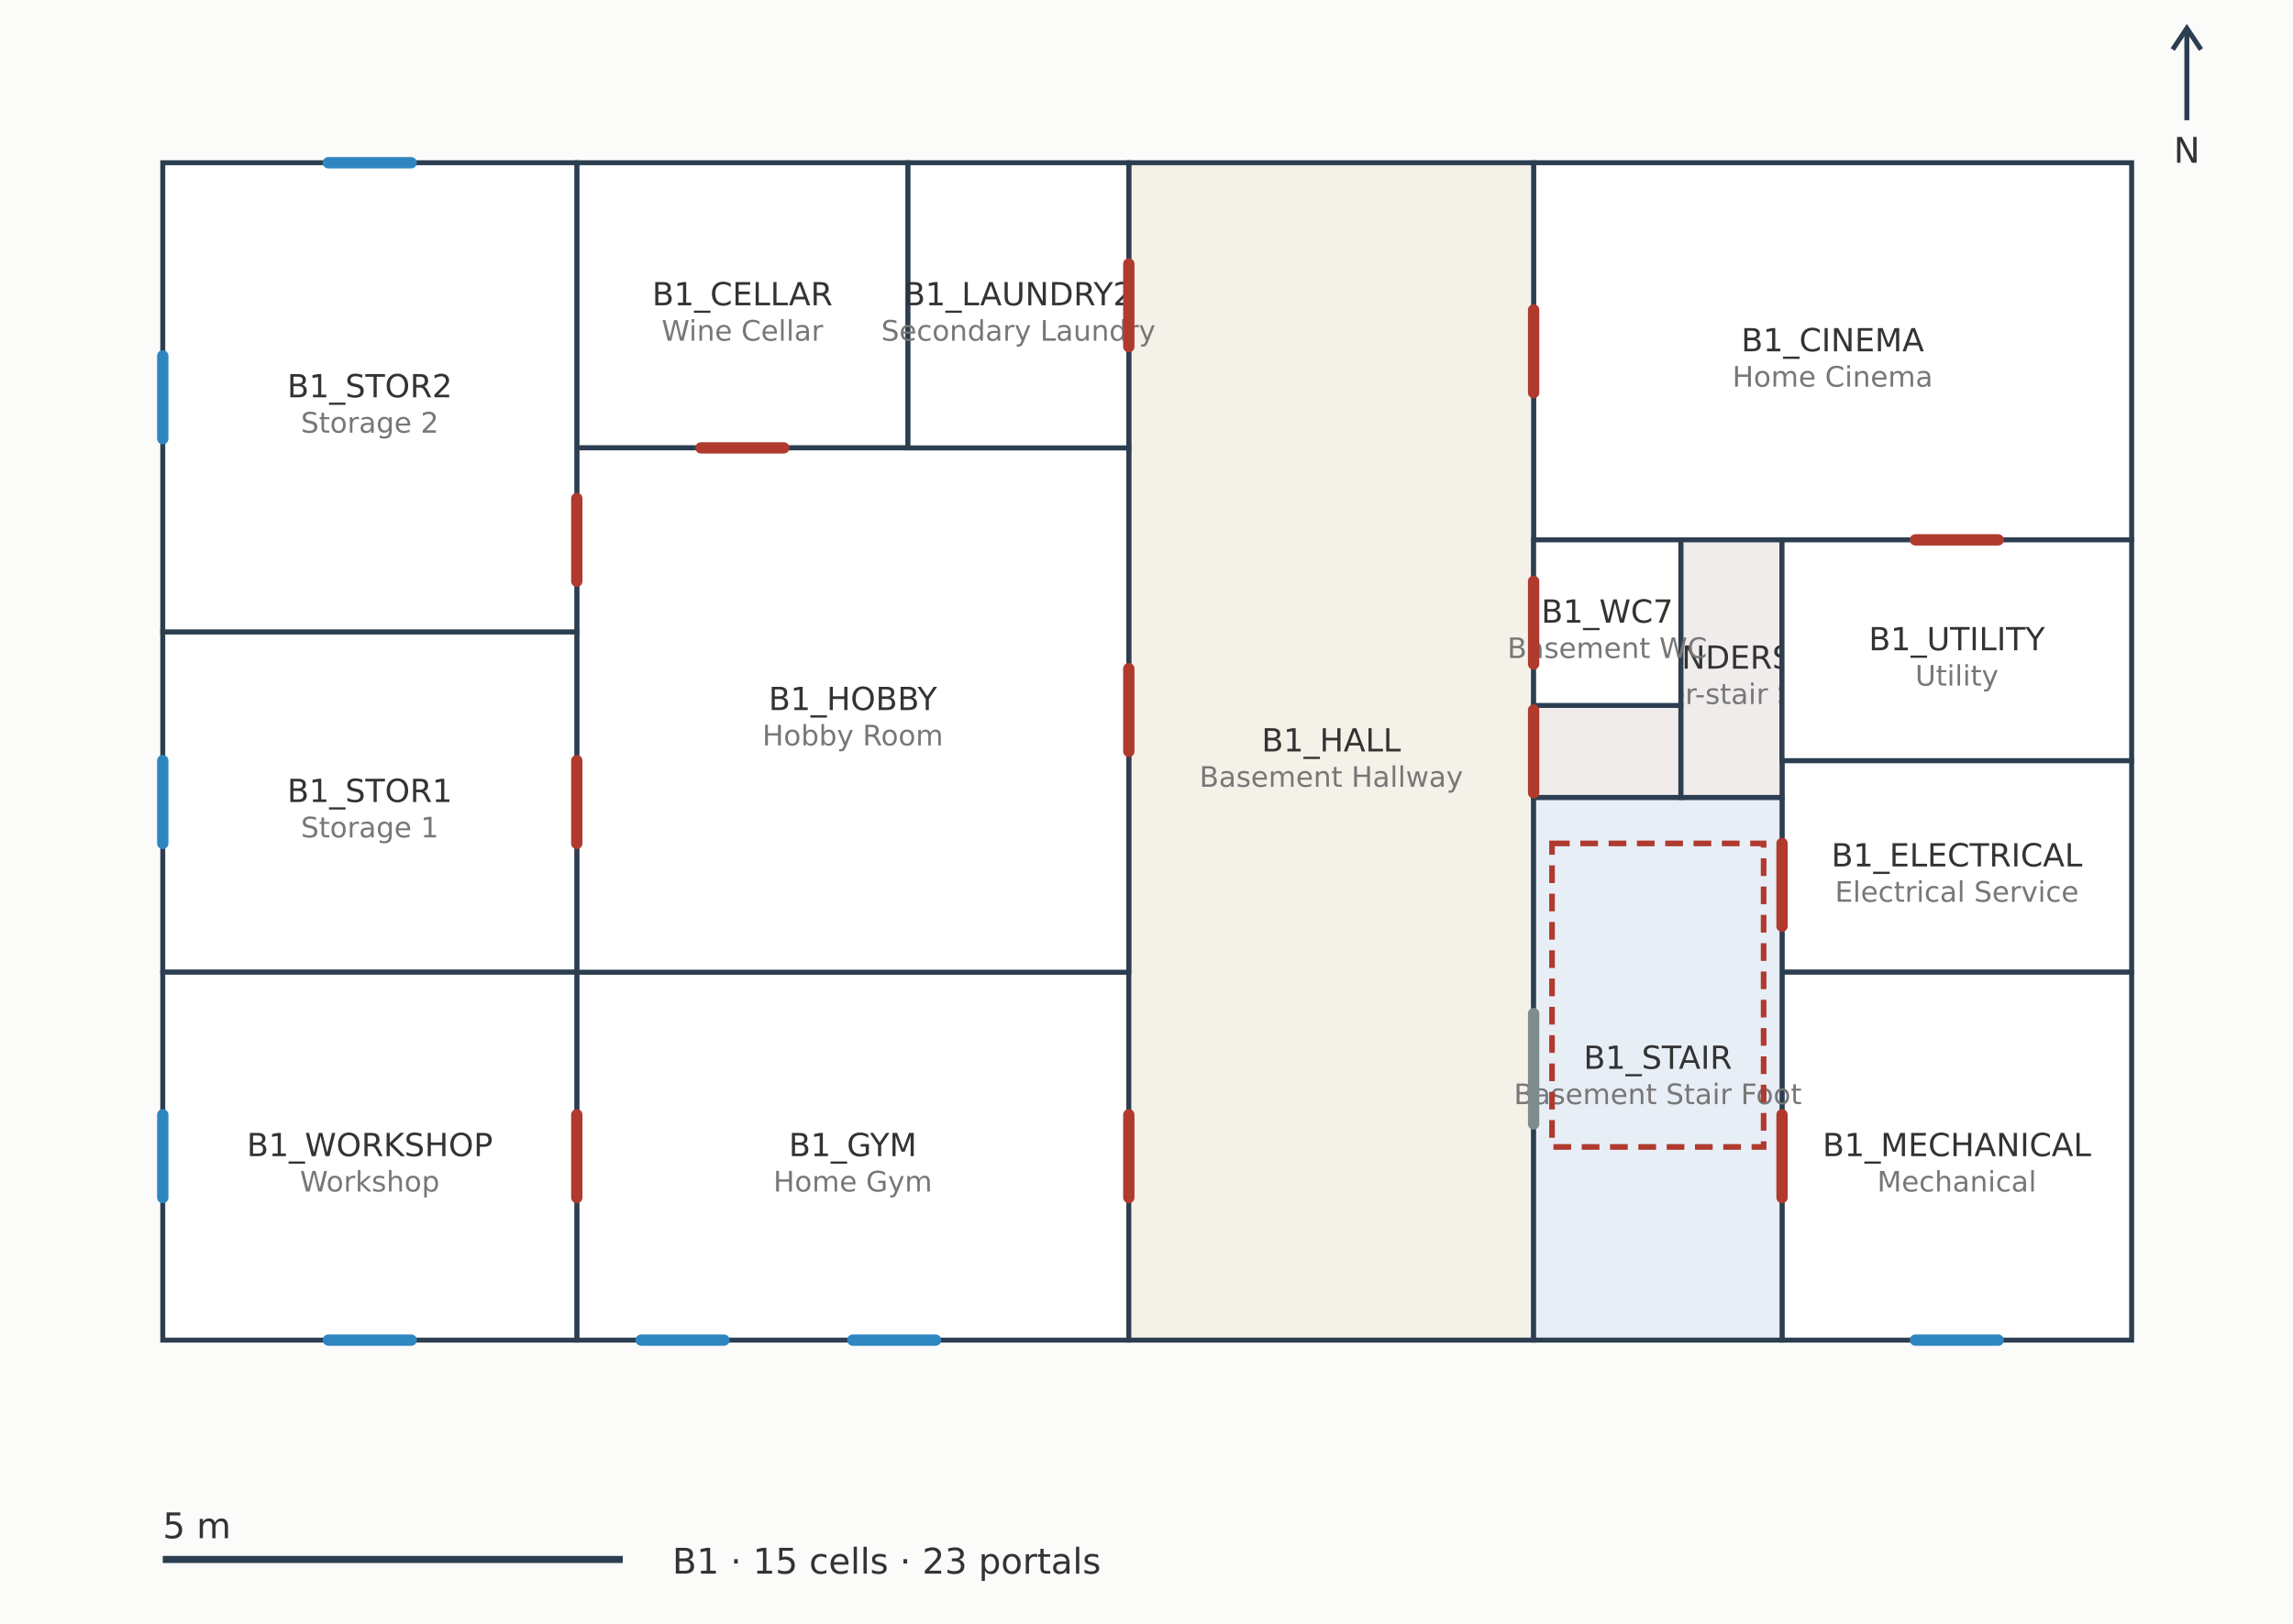
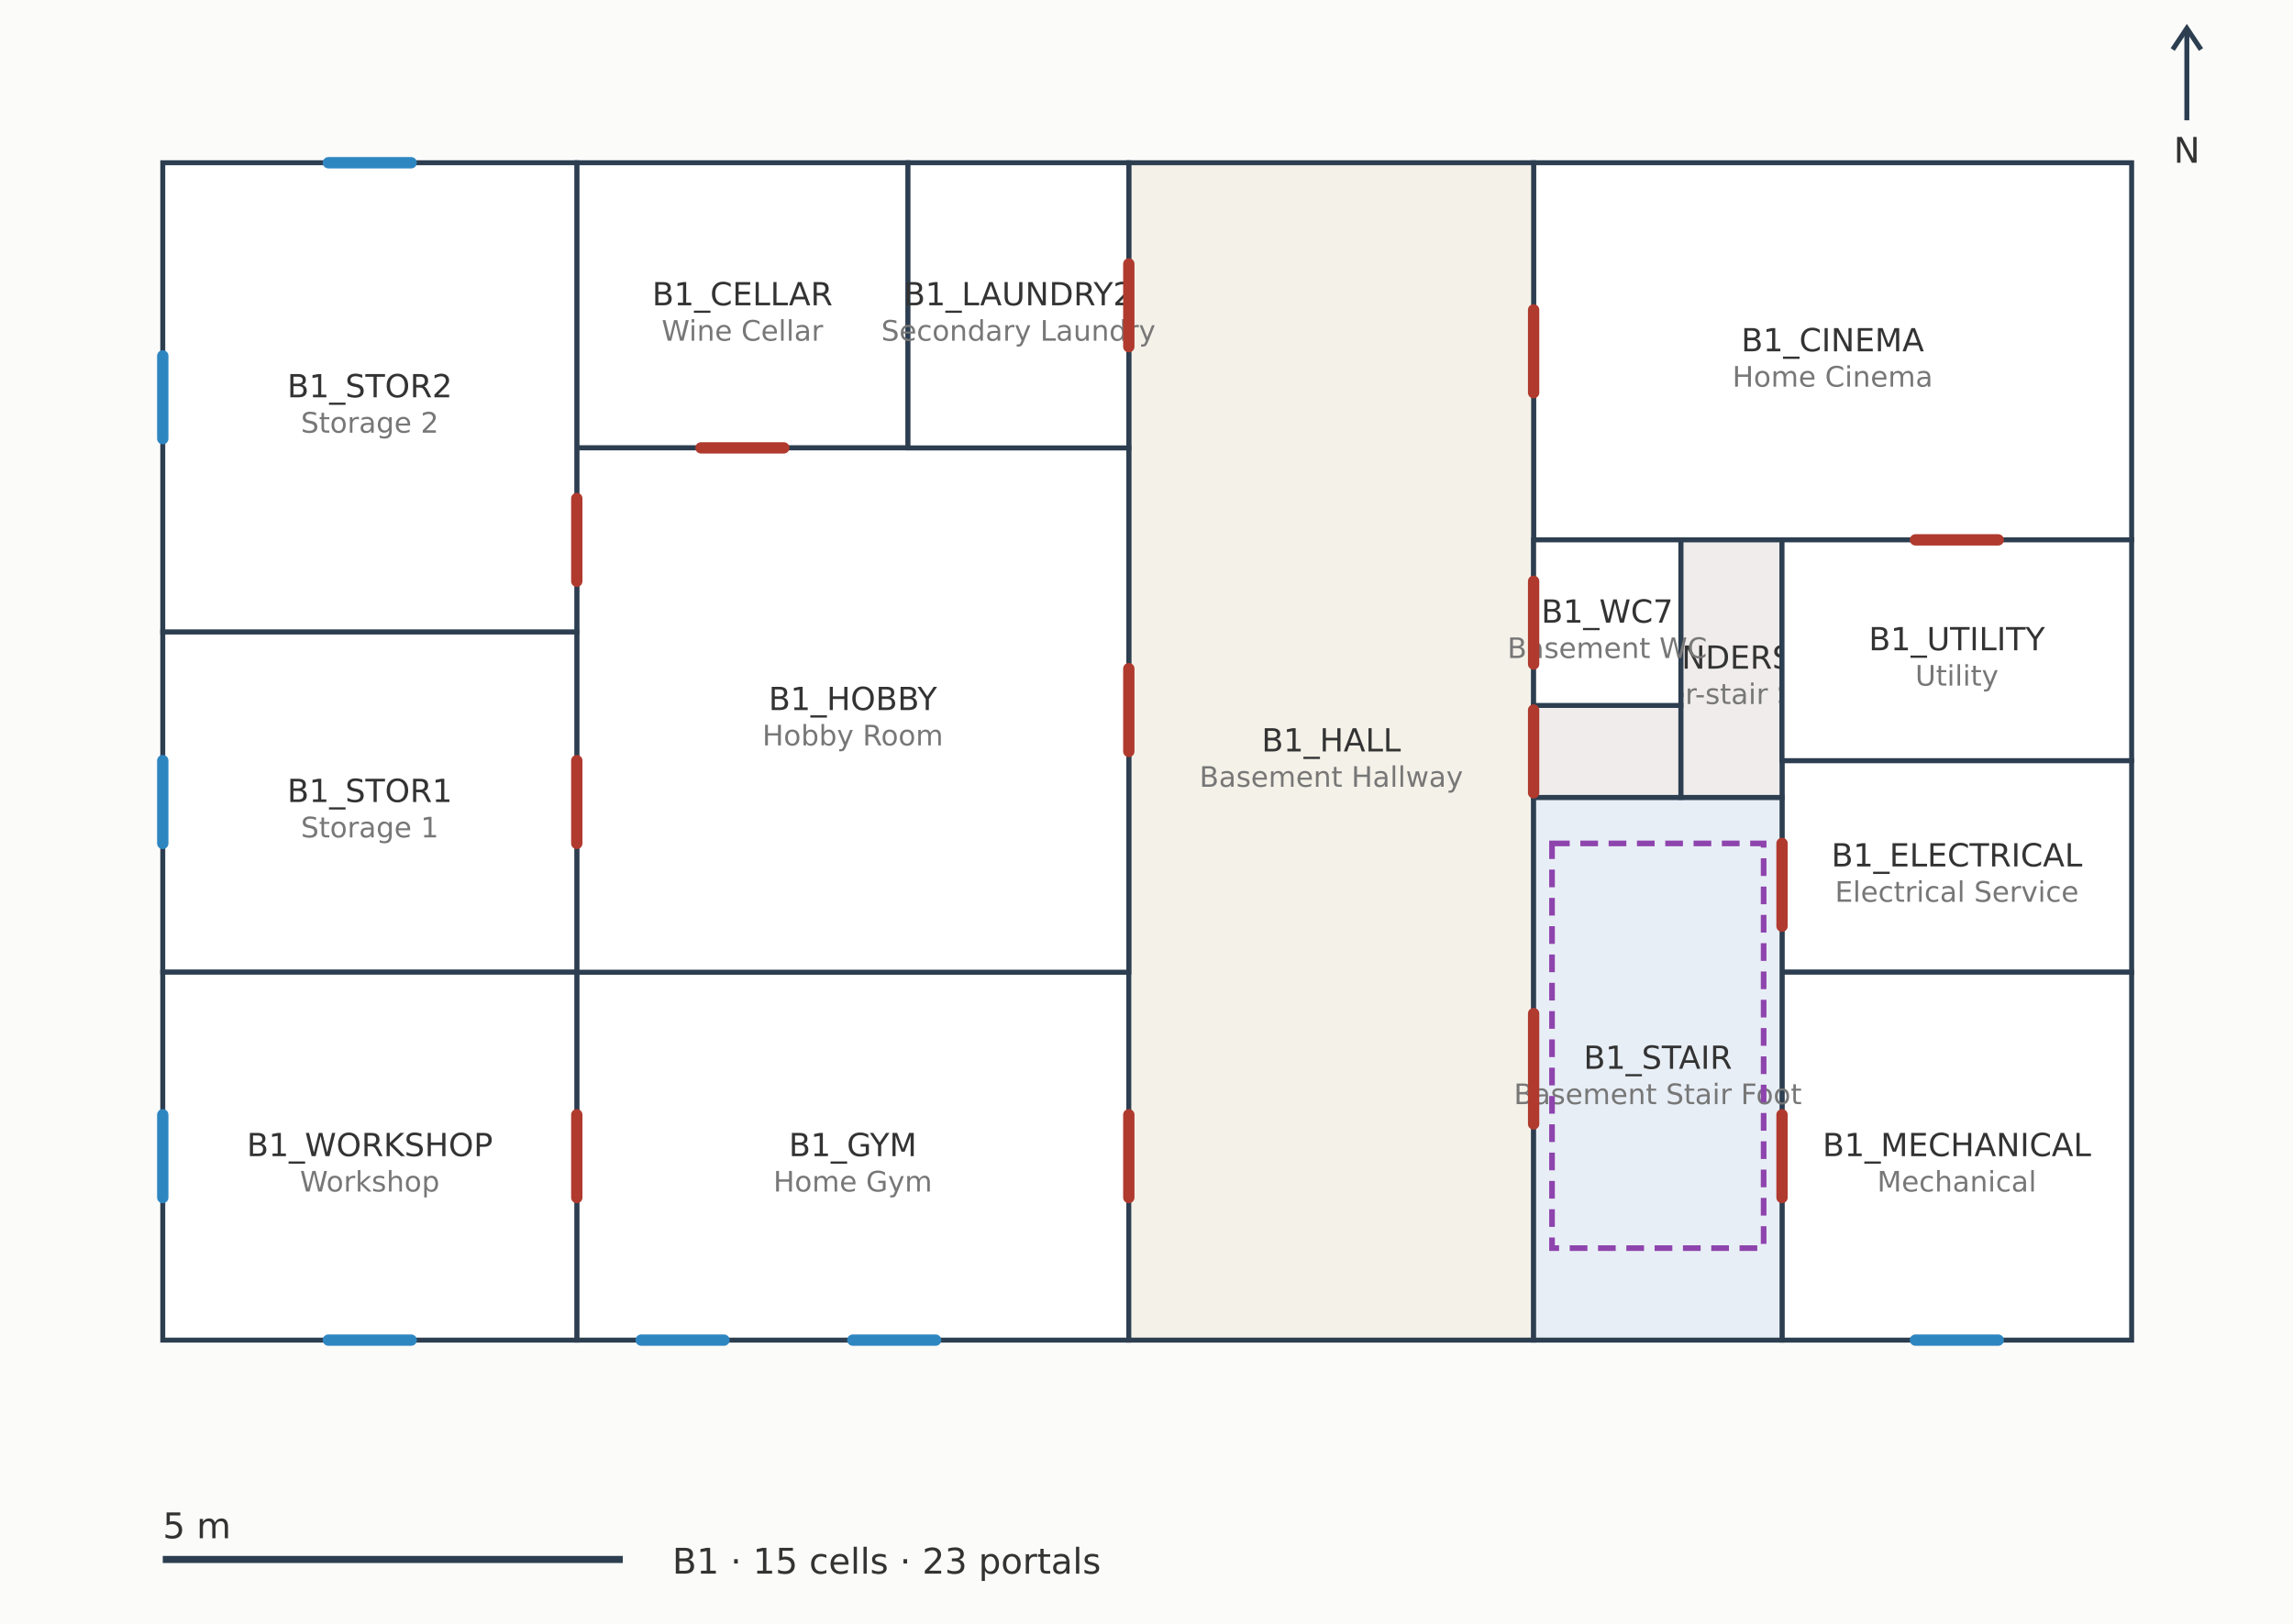
<svg xmlns="http://www.w3.org/2000/svg" width="648" height="459" viewBox="0 0 648 459" font-family="DejaVu Sans, sans-serif">
  <style>.id{font-size:9px;fill:#333}.name{font-size:8px;fill:#777}.key{font-size:10px;fill:#333}</style>
  <rect width="648" height="459" fill="#fbfbfa" />
  <rect x="163.0" y="46.0" width="93.6" height="80.6" fill="#ffffff" stroke="#2c3e50" stroke-width="1.4" />
  <text class="id" x="209.8" y="86.3" text-anchor="middle">B1_CELLAR</text>
  <text class="name" x="209.8" y="96.3" text-anchor="middle">Wine Cellar</text>
  <rect x="433.4" y="46.0" width="169.0" height="106.6" fill="#ffffff" stroke="#2c3e50" stroke-width="1.4" />
  <text class="id" x="517.9" y="99.3" text-anchor="middle">B1_CINEMA</text>
  <text class="name" x="517.9" y="109.3" text-anchor="middle">Home Cinema</text>
  <rect x="503.6" y="215.0" width="98.8" height="59.8" fill="#ffffff" stroke="#2c3e50" stroke-width="1.4" />
  <text class="id" x="553.0" y="244.9" text-anchor="middle">B1_ELECTRICAL</text>
  <text class="name" x="553.0" y="254.9" text-anchor="middle">Electrical Service</text>
  <rect x="163.0" y="274.8" width="156.0" height="104.0" fill="#ffffff" stroke="#2c3e50" stroke-width="1.4" />
  <text class="id" x="241.0" y="326.8" text-anchor="middle">B1_GYM</text>
  <text class="name" x="241.0" y="336.8" text-anchor="middle">Home Gym</text>
  <rect x="319.0" y="46.0" width="114.4" height="332.8" fill="#f4f1e8" stroke="#2c3e50" stroke-width="1.4" />
  <text class="id" x="376.2" y="212.4" text-anchor="middle">B1_HALL</text>
  <text class="name" x="376.2" y="222.4" text-anchor="middle">Basement Hallway</text>
  <rect x="163.0" y="126.6" width="156.0" height="148.2" fill="#ffffff" stroke="#2c3e50" stroke-width="1.4" />
  <text class="id" x="241.0" y="200.7" text-anchor="middle">B1_HOBBY</text>
  <text class="name" x="241.0" y="210.7" text-anchor="middle">Hobby Room</text>
  <rect x="256.6" y="46.0" width="62.4" height="80.6" fill="#ffffff" stroke="#2c3e50" stroke-width="1.4" />
  <text class="id" x="287.8" y="86.3" text-anchor="middle">B1_LAUNDRY2</text>
  <text class="name" x="287.8" y="96.3" text-anchor="middle">Secondary Laundry</text>
  <rect x="503.6" y="274.8" width="98.8" height="104.0" fill="#ffffff" stroke="#2c3e50" stroke-width="1.4" />
  <text class="id" x="553.0" y="326.8" text-anchor="middle">B1_MECHANICAL</text>
  <text class="name" x="553.0" y="336.8" text-anchor="middle">Mechanical</text>
  <rect x="433.4" y="225.4" width="70.2" height="153.4" fill="#e8eef6" stroke="#2c3e50" stroke-width="1.4" />
  <text class="id" x="468.5" y="302.1" text-anchor="middle">B1_STAIR</text>
  <text class="name" x="468.5" y="312.1" text-anchor="middle">Basement Stair Foot</text>
  <rect x="46.0" y="178.6" width="117.0" height="96.2" fill="#ffffff" stroke="#2c3e50" stroke-width="1.4" />
  <text class="id" x="104.5" y="226.7" text-anchor="middle">B1_STOR1</text>
  <text class="name" x="104.5" y="236.7" text-anchor="middle">Storage 1</text>
  <rect x="46.0" y="46.0" width="117.0" height="132.6" fill="#ffffff" stroke="#2c3e50" stroke-width="1.4" />
  <text class="id" x="104.5" y="112.3" text-anchor="middle">B1_STOR2</text>
  <text class="name" x="104.5" y="122.3" text-anchor="middle">Storage 2</text>
  <rect x="475.0" y="152.6" width="28.6" height="72.8" fill="#efeceb" stroke="#2c3e50" stroke-width="1.4" />
  <text class="id" x="489.3" y="189.0" text-anchor="middle">B1_UNDERSTAIR</text>
  <text class="name" x="489.3" y="199.0" text-anchor="middle">Under-stair Store</text>
  <rect x="433.4" y="199.4" width="41.6" height="26.0" fill="#efeceb" stroke="#2c3e50" stroke-width="1.4" />
  <rect x="503.6" y="152.6" width="98.8" height="62.4" fill="#ffffff" stroke="#2c3e50" stroke-width="1.4" />
  <text class="id" x="553.0" y="183.8" text-anchor="middle">B1_UTILITY</text>
  <text class="name" x="553.0" y="193.8" text-anchor="middle">Utility</text>
  <rect x="433.4" y="152.6" width="41.6" height="46.8" fill="#ffffff" stroke="#2c3e50" stroke-width="1.4" />
  <text class="id" x="454.2" y="176.0" text-anchor="middle">B1_WC7</text>
  <text class="name" x="454.2" y="186.0" text-anchor="middle">Basement WC</text>
  <rect x="46.0" y="274.8" width="117.0" height="104.0" fill="#ffffff" stroke="#2c3e50" stroke-width="1.4" />
  <text class="id" x="104.5" y="326.8" text-anchor="middle">B1_WORKSHOP</text>
  <text class="name" x="104.5" y="336.8" text-anchor="middle">Workshop</text>
-   <line x1="433.4" y1="286.5" x2="433.4" y2="317.7" stroke="#7f8c8d" stroke-width="3.2" stroke-linecap="round" />
+   <line x1="433.4" y1="286.5" x2="433.4" y2="317.7" stroke="#b03a2e" stroke-width="3.2" stroke-linecap="round" />
  <line x1="433.4" y1="200.7" x2="433.4" y2="224.1" stroke="#b03a2e" stroke-width="3.2" stroke-linecap="round" />
  <line x1="503.6" y1="315.1" x2="503.6" y2="338.5" stroke="#b03a2e" stroke-width="3.2" stroke-linecap="round" />
  <line x1="503.6" y1="238.4" x2="503.6" y2="261.8" stroke="#b03a2e" stroke-width="3.2" stroke-linecap="round" />
  <line x1="541.3" y1="152.6" x2="564.7" y2="152.6" stroke="#b03a2e" stroke-width="3.2" stroke-linecap="round" />
  <line x1="433.4" y1="87.6" x2="433.4" y2="111.0" stroke="#b03a2e" stroke-width="3.2" stroke-linecap="round" />
  <line x1="433.4" y1="164.3" x2="433.4" y2="187.7" stroke="#b03a2e" stroke-width="3.2" stroke-linecap="round" />
  <line x1="319.0" y1="315.1" x2="319.0" y2="338.5" stroke="#b03a2e" stroke-width="3.2" stroke-linecap="round" />
  <line x1="319.0" y1="189.0" x2="319.0" y2="212.4" stroke="#b03a2e" stroke-width="3.2" stroke-linecap="round" />
  <line x1="319.0" y1="74.6" x2="319.0" y2="98.0" stroke="#b03a2e" stroke-width="3.2" stroke-linecap="round" />
  <line x1="163.0" y1="315.1" x2="163.0" y2="338.5" stroke="#b03a2e" stroke-width="3.2" stroke-linecap="round" />
  <line x1="163.0" y1="215.0" x2="163.0" y2="238.4" stroke="#b03a2e" stroke-width="3.2" stroke-linecap="round" />
  <line x1="163.0" y1="140.9" x2="163.0" y2="164.3" stroke="#b03a2e" stroke-width="3.2" stroke-linecap="round" />
  <line x1="198.1" y1="126.6" x2="221.5" y2="126.6" stroke="#b03a2e" stroke-width="3.2" stroke-linecap="round" />
-   <rect x="438.6" y="238.4" width="59.8" height="85.8" fill="none" stroke="#b03a2e" stroke-width="1.6" stroke-dasharray="5 3" />
+   <rect x="438.6" y="238.4" width="59.8" height="114.4" fill="none" stroke="#8e44ad" stroke-width="1.6" stroke-dasharray="5 3" />
  <line x1="541.3" y1="378.8" x2="564.7" y2="378.8" stroke="#2e86c1" stroke-width="3.2" stroke-linecap="round" />
  <line x1="181.2" y1="378.8" x2="204.6" y2="378.8" stroke="#2e86c1" stroke-width="3.2" stroke-linecap="round" />
  <line x1="241.0" y1="378.8" x2="264.4" y2="378.8" stroke="#2e86c1" stroke-width="3.2" stroke-linecap="round" />
  <line x1="46.0" y1="315.1" x2="46.0" y2="338.5" stroke="#2e86c1" stroke-width="3.2" stroke-linecap="round" />
  <line x1="92.8" y1="378.8" x2="116.2" y2="378.8" stroke="#2e86c1" stroke-width="3.2" stroke-linecap="round" />
  <line x1="46.0" y1="215.0" x2="46.0" y2="238.4" stroke="#2e86c1" stroke-width="3.2" stroke-linecap="round" />
  <line x1="46.0" y1="100.6" x2="46.0" y2="124.0" stroke="#2e86c1" stroke-width="3.2" stroke-linecap="round" />
  <line x1="92.8" y1="46.0" x2="116.2" y2="46.0" stroke="#2e86c1" stroke-width="3.2" stroke-linecap="round" />
  <g stroke="#2c3e50" stroke-width="1.4" fill="none">
    <line x1="618" y1="34" x2="618" y2="8" />
    <path d="M614 14 L618 8 L622 14" />
  </g>
  <text class="key" x="618" y="46" text-anchor="middle">N</text>
  <line x1="46.0" y1="440.8" x2="176.0" y2="440.8" stroke="#2c3e50" stroke-width="2" />
  <text class="key" x="46.0" y="434.8">5 m</text>
  <text class="key" x="190.0" y="444.8">B1 · 15 cells · 23 portals</text>
</svg>
